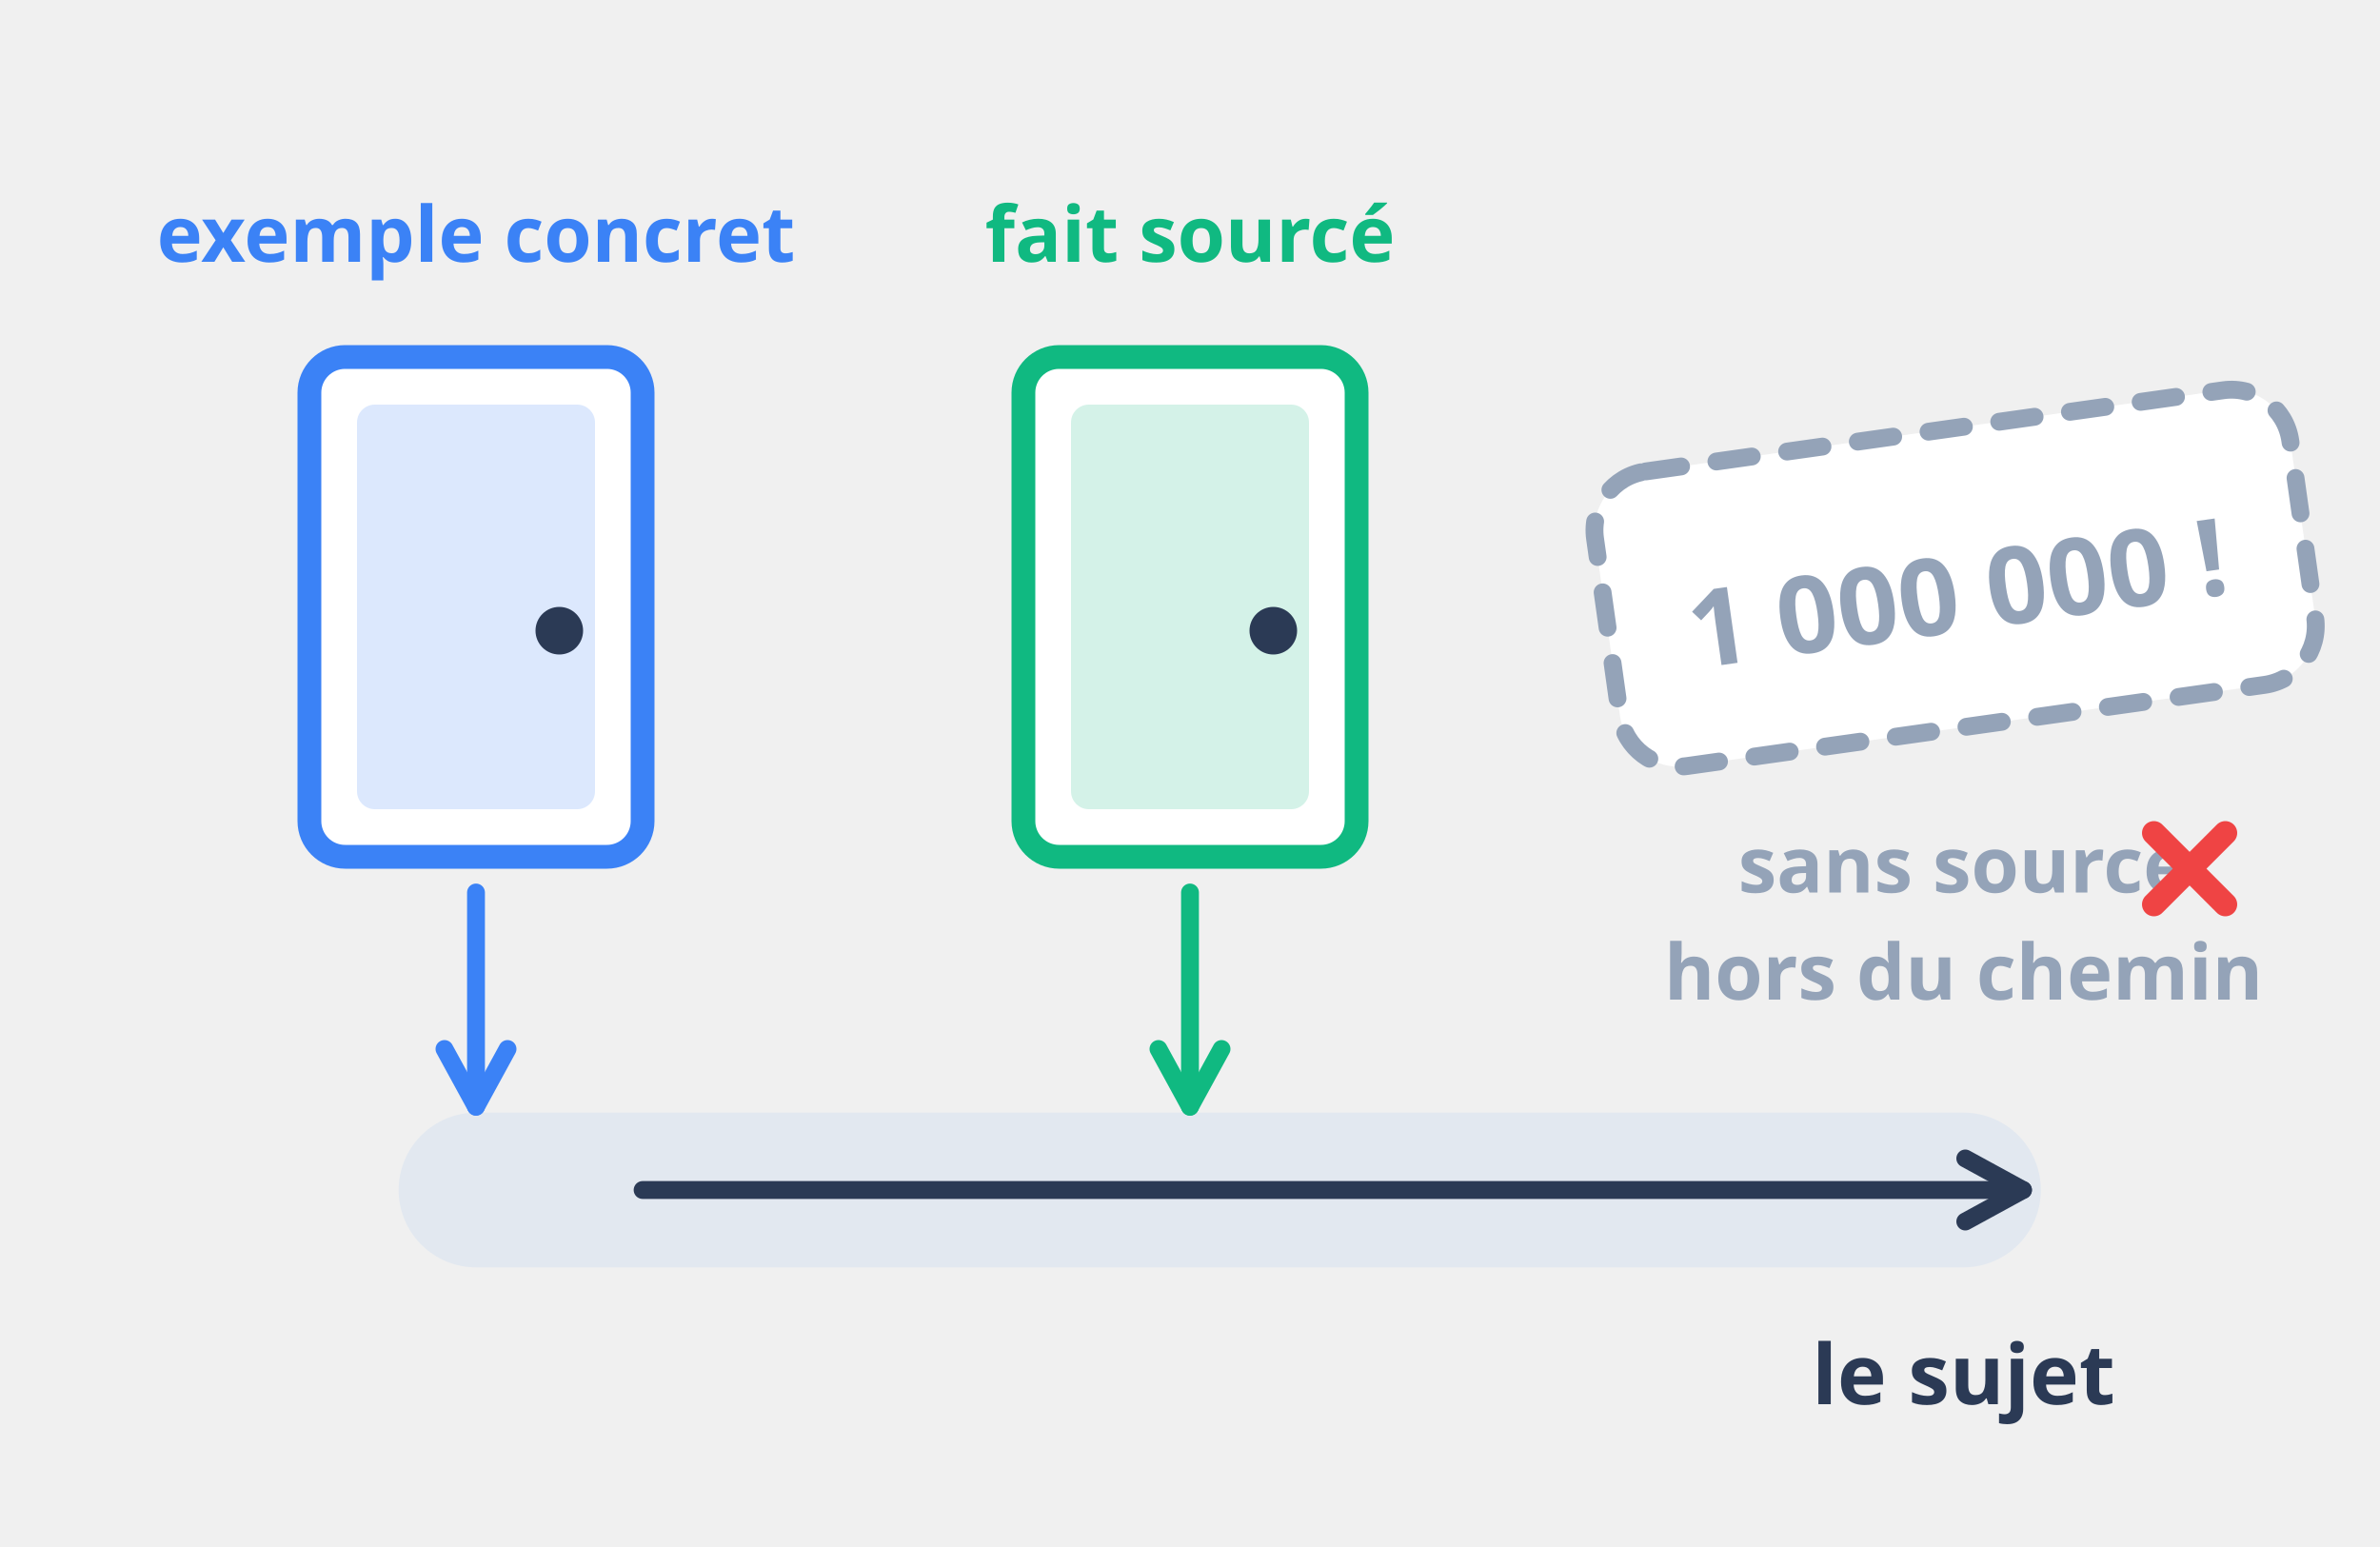
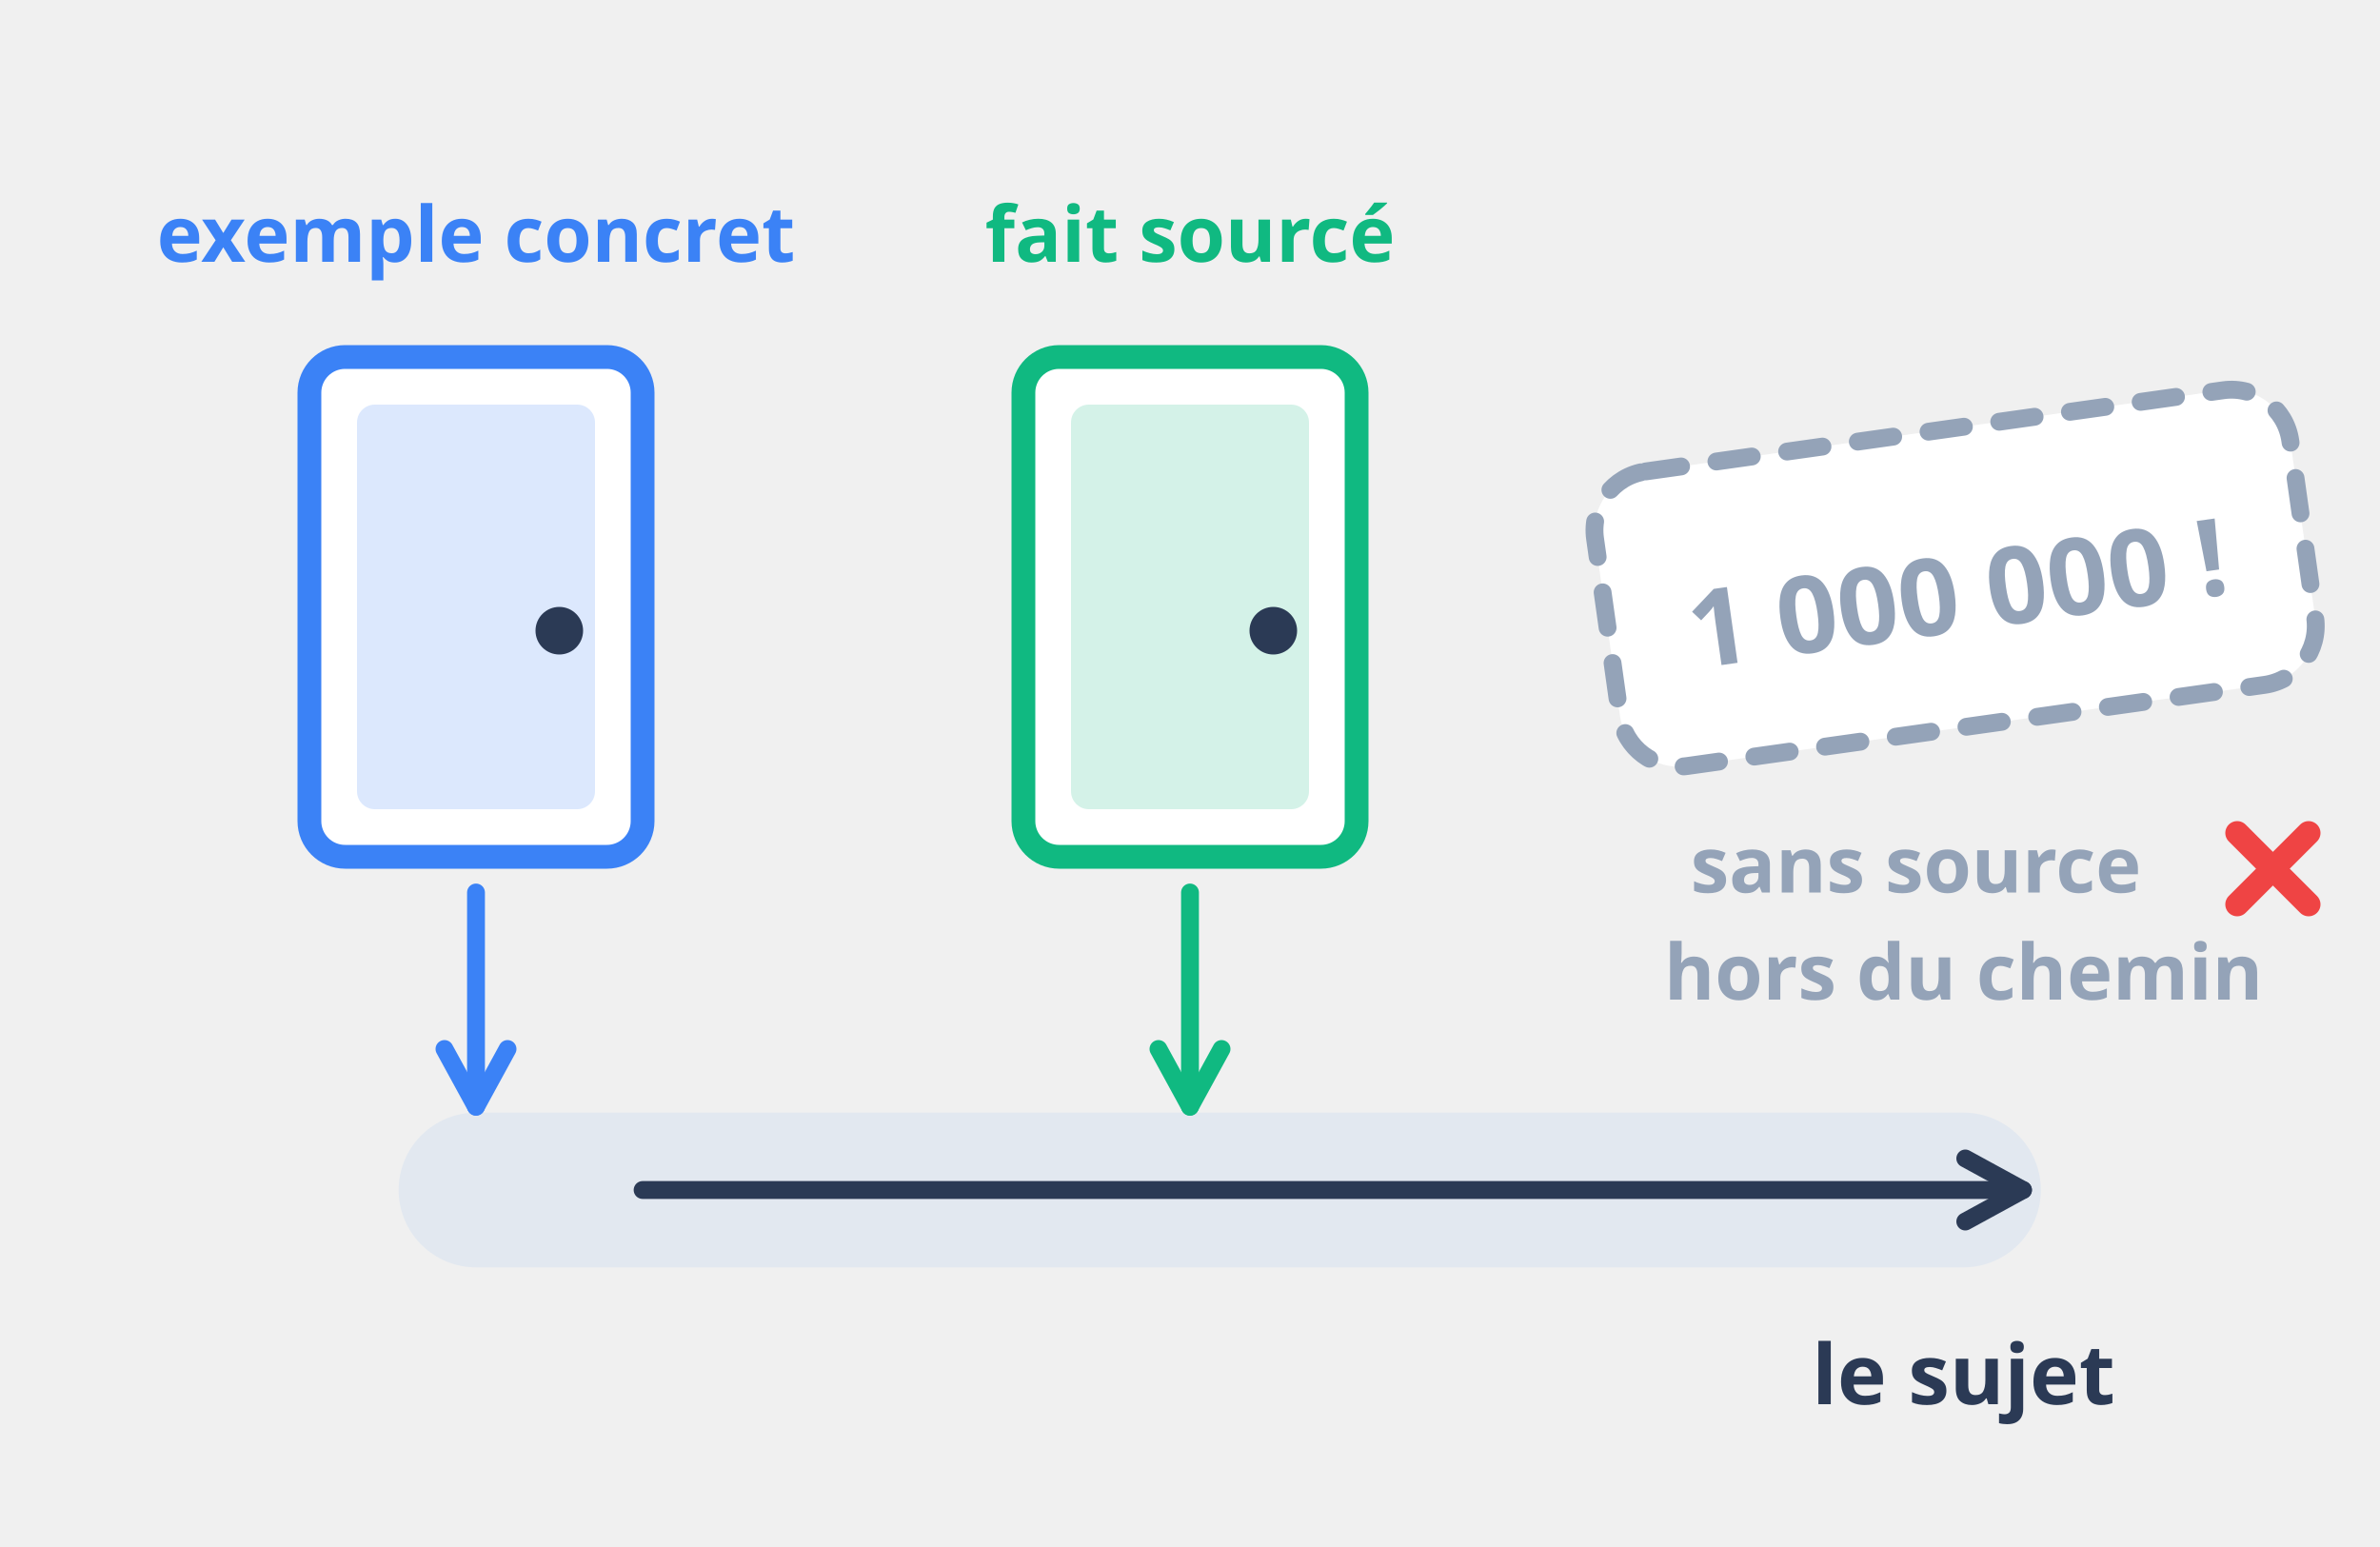
<svg xmlns="http://www.w3.org/2000/svg" viewBox="0 0 400 260" role="img">
  <style>@media (prefers-reduced-motion: reduce){*{animation:none!important}}</style>
  <g font-family="system-ui, sans-serif" font-weight="600" text-anchor="middle" stroke-linecap="round" stroke-linejoin="round">
    <path d="M80 200H330" stroke="#E2E8F0" stroke-width="26" />
    <text x="330" y="236" font-size="14" fill="#2B3A55">le sujet</text>
    <rect x="52" y="60" width="56" height="84" rx="6" fill="#FFFFFF" stroke="#3B82F6" stroke-width="4" />
    <rect x="60" y="68" width="40" height="68" rx="3" fill="#3B82F6" opacity=".18" />
    <circle cx="94" cy="106" r="4" fill="#2B3A55" />
    <text x="80" y="44" font-size="13" fill="#3B82F6">exemple concret</text>
    <g>
      <line x1="80" y1="150" x2="80" y2="186" stroke="#3B82F6" stroke-width="3" />
      <path d="M74.7 176.3L80 186L85.3 176.3" fill="none" stroke="#3B82F6" stroke-width="3" />
    </g>
    <rect x="172" y="60" width="56" height="84" rx="6" fill="#FFFFFF" stroke="#10B981" stroke-width="4" />
    <rect x="180" y="68" width="40" height="68" rx="3" fill="#10B981" opacity=".18" />
    <circle cx="214" cy="106" r="4" fill="#2B3A55" />
    <text x="200" y="44" font-size="13" fill="#10B981">fait sourcé</text>
    <g>
      <line x1="200" y1="150" x2="200" y2="186" stroke="#10B981" stroke-width="3" />
      <path d="M194.7 176.3L200 186L205.3 176.3" fill="none" stroke="#10B981" stroke-width="3" />
    </g>
    <g>
      <line x1="108" y1="200" x2="340" y2="200" stroke="#2B3A55" stroke-width="3" />
      <path d="M330.3 205.3L340 200L330.3 194.7" fill="none" stroke="#2B3A55" stroke-width="3" />
    </g>
    <g transform="rotate(-8 330 100)">
      <rect x="270" y="72" width="118" height="50" rx="10" fill="#FFFFFF" stroke="#94A3B8" stroke-width="3" stroke-dasharray="6 6" />
      <text x="329" y="106" font-size="18" fill="#94A3B8">1 000 000 !</text>
    </g>
-     <text x="330" y="150" font-size="13" fill="#94A3B8">sans source</text>
-     <path d="M362 140L374 152M374 140L362 152" stroke="#EF4444" stroke-width="4" />
+     <text x="322" y="150" font-size="13" fill="#94A3B8">sans source</text>
+     <path d="M376 140L388 152M388 140L376 152" stroke="#EF4444" stroke-width="4" />
    <text x="330" y="168" font-size="13" fill="#94A3B8">hors du chemin</text>
  </g>
</svg>
